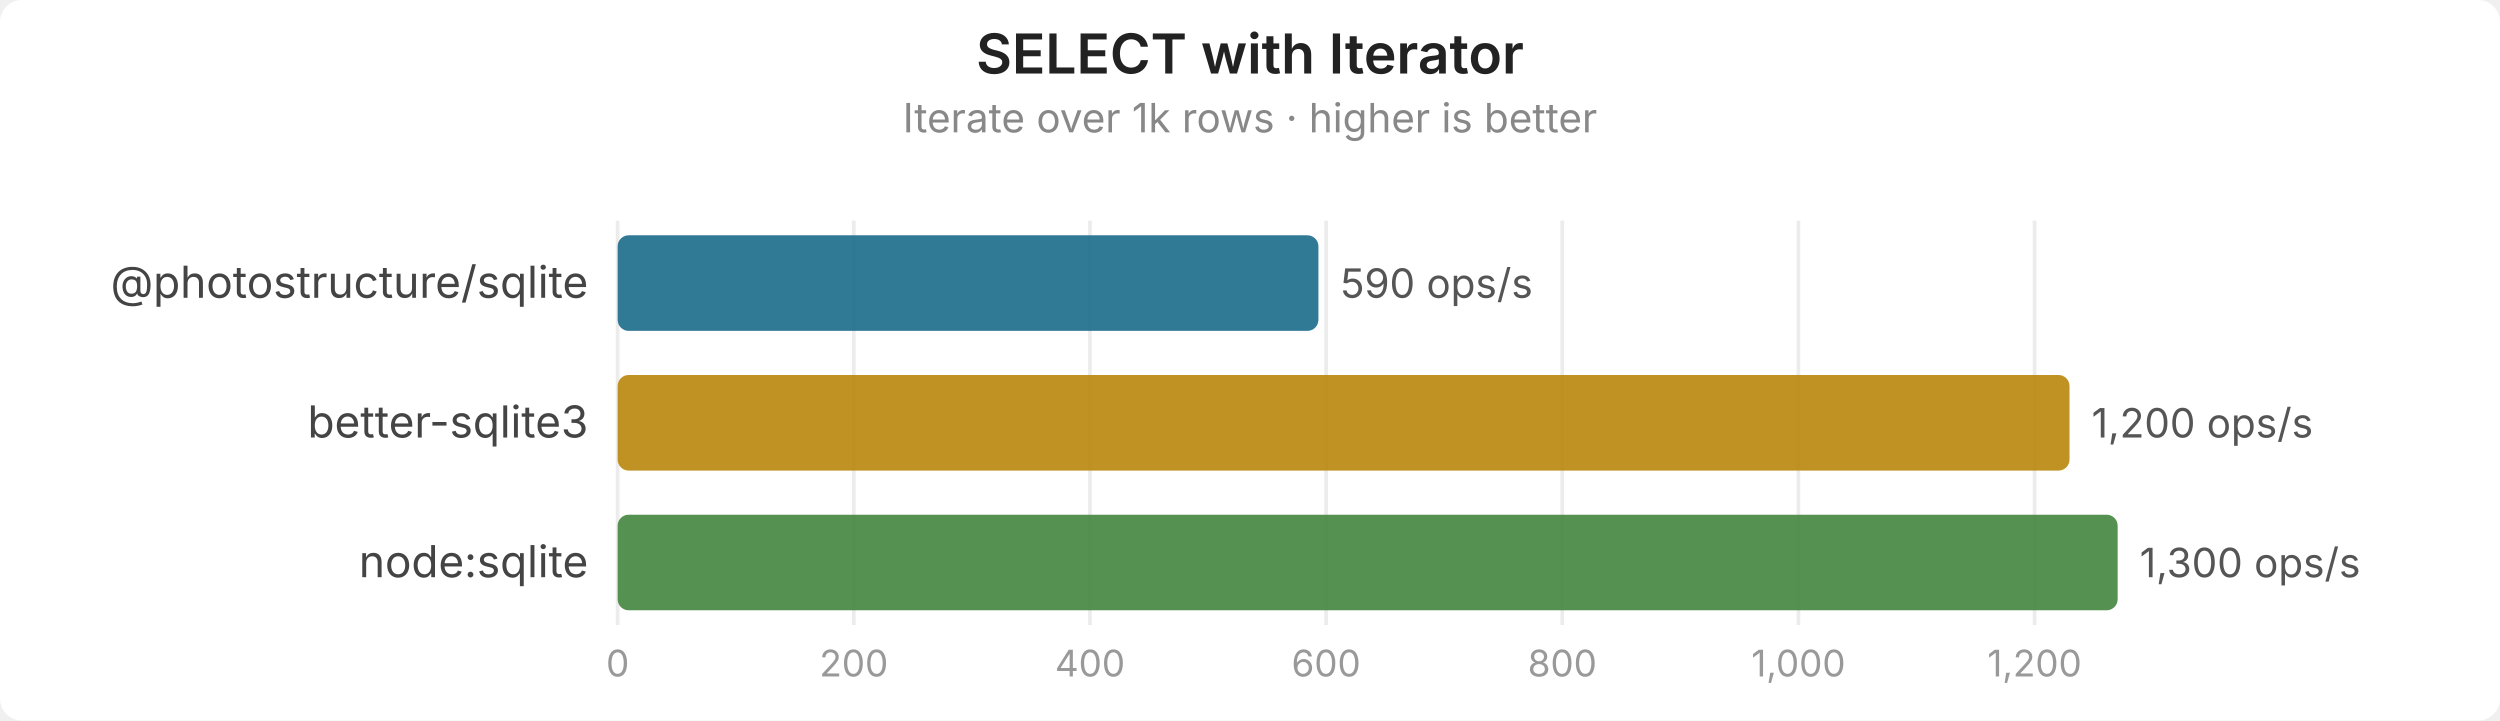
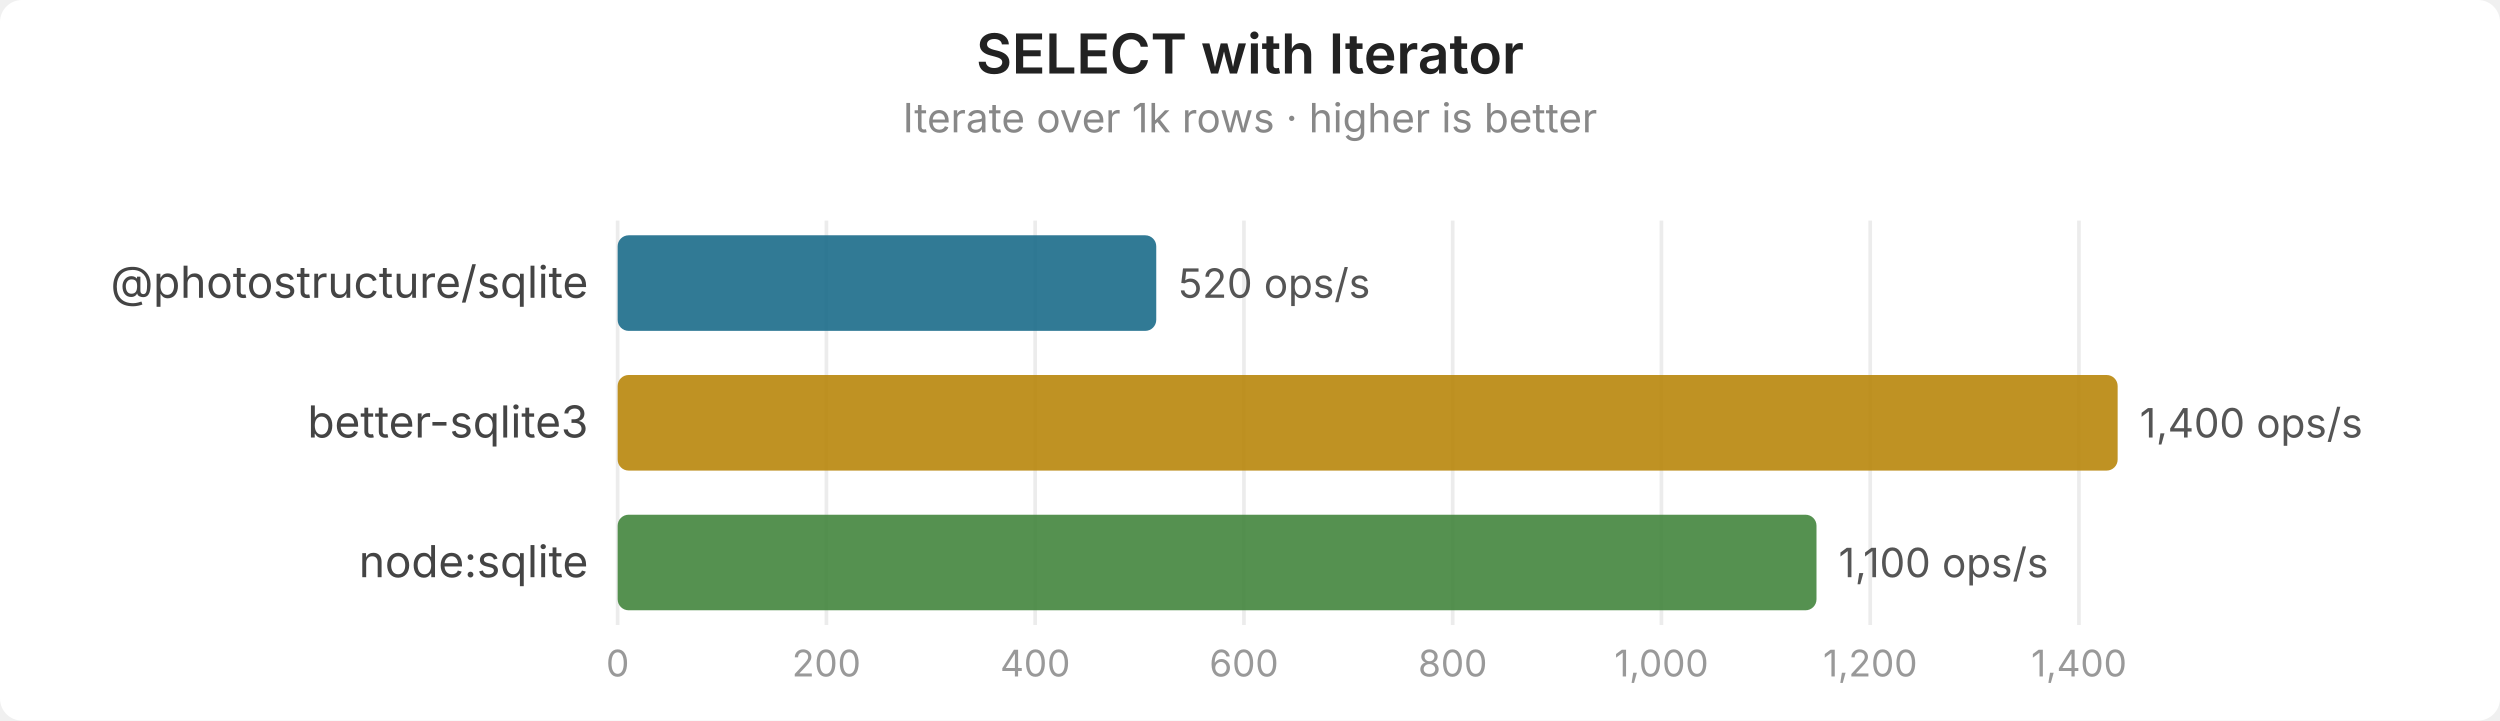
<svg xmlns="http://www.w3.org/2000/svg" viewBox="0 0 680 196" role="img" font-family="system-ui, -apple-system, 'Segoe UI', sans-serif">
  <rect width="680" height="196" fill="#fff" rx="6" />
  <text x="340" y="20" text-anchor="middle" font-size="15" font-weight="600" fill="#222">SELECT with Iterator</text>
  <text x="340" y="36" text-anchor="middle" font-size="11" fill="#888">Iterate over 1k rows · higher is better</text>
  <line x1="168" y1="60" x2="168" y2="170" stroke="#ececec" stroke-width="1" />
-   <line x1="232.23" y1="60" x2="232.23" y2="170" stroke="#ececec" stroke-width="1" />
-   <line x1="296.47" y1="60" x2="296.47" y2="170" stroke="#ececec" stroke-width="1" />
-   <line x1="360.7" y1="60" x2="360.7" y2="170" stroke="#ececec" stroke-width="1" />
-   <line x1="424.94" y1="60" x2="424.94" y2="170" stroke="#ececec" stroke-width="1" />
-   <line x1="489.17" y1="60" x2="489.17" y2="170" stroke="#ececec" stroke-width="1" />
-   <line x1="553.4" y1="60" x2="553.4" y2="170" stroke="#ececec" stroke-width="1" />
+   <line x1="224.78" y1="60" x2="224.78" y2="170" stroke="#ececec" stroke-width="1" />
+   <line x1="281.57" y1="60" x2="281.57" y2="170" stroke="#ececec" stroke-width="1" />
+   <line x1="338.35" y1="60" x2="338.35" y2="170" stroke="#ececec" stroke-width="1" />
+   <line x1="395.13" y1="60" x2="395.13" y2="170" stroke="#ececec" stroke-width="1" />
+   <line x1="451.91" y1="60" x2="451.91" y2="170" stroke="#ececec" stroke-width="1" />
+   <line x1="508.7" y1="60" x2="508.7" y2="170" stroke="#ececec" stroke-width="1" />
+   <line x1="565.48" y1="60" x2="565.48" y2="170" stroke="#ececec" stroke-width="1" />
  <text x="160" y="81" text-anchor="end" font-size="12" fill="#444">@photostructure/sqlite</text>
-   <rect x="168" y="64" width="190.61" height="26" fill="#1B6B8A" rx="3" opacity="0.9" />
-   <text x="364.61" y="81" font-size="11" fill="#555">590 ops/s</text>
+   <rect x="168" y="64" width="146.5" height="26" fill="#1B6B8A" rx="3" opacity="0.9" />
+   <text x="320.5" y="81" font-size="11" fill="#555">520 ops/s</text>
  <text x="160" y="119" text-anchor="end" font-size="12" fill="#444">better-sqlite3</text>
-   <rect x="168" y="102" width="394.91" height="26" fill="#B8860B" rx="3" opacity="0.9" />
-   <text x="568.91" y="119" font-size="11" fill="#555">1,200 ops/s</text>
+   <rect x="168" y="102" width="408" height="26" fill="#B8860B" rx="3" opacity="0.9" />
+   <text x="582" y="119" font-size="11" fill="#555">1,400 ops/s</text>
  <text x="160" y="157" text-anchor="end" font-size="12" fill="#444">node:sqlite</text>
-   <rect x="168" y="140" width="408" height="26" fill="#43853D" rx="3" opacity="0.9" />
-   <text x="582" y="157" font-size="11" fill="#555">1,300 ops/s</text>
+   <rect x="168" y="140" width="326.09" height="26" fill="#43853D" rx="3" opacity="0.9" />
+   <text x="500.09" y="157" font-size="11" fill="#555">1,100 ops/s</text>
  <text x="168" y="184" text-anchor="middle" font-size="10" fill="#999">0</text>
-   <text x="232.23" y="184" text-anchor="middle" font-size="10" fill="#999">200</text>
-   <text x="296.47" y="184" text-anchor="middle" font-size="10" fill="#999">400</text>
-   <text x="360.7" y="184" text-anchor="middle" font-size="10" fill="#999">600</text>
-   <text x="424.94" y="184" text-anchor="middle" font-size="10" fill="#999">800</text>
-   <text x="489.17" y="184" text-anchor="middle" font-size="10" fill="#999">1,000</text>
-   <text x="553.4" y="184" text-anchor="middle" font-size="10" fill="#999">1,200</text>
+   <text x="224.78" y="184" text-anchor="middle" font-size="10" fill="#999">200</text>
+   <text x="281.57" y="184" text-anchor="middle" font-size="10" fill="#999">400</text>
+   <text x="338.35" y="184" text-anchor="middle" font-size="10" fill="#999">600</text>
+   <text x="395.13" y="184" text-anchor="middle" font-size="10" fill="#999">800</text>
+   <text x="451.91" y="184" text-anchor="middle" font-size="10" fill="#999">1,000</text>
+   <text x="508.7" y="184" text-anchor="middle" font-size="10" fill="#999">1,200</text>
+   <text x="565.48" y="184" text-anchor="middle" font-size="10" fill="#999">1,400</text>
</svg>
